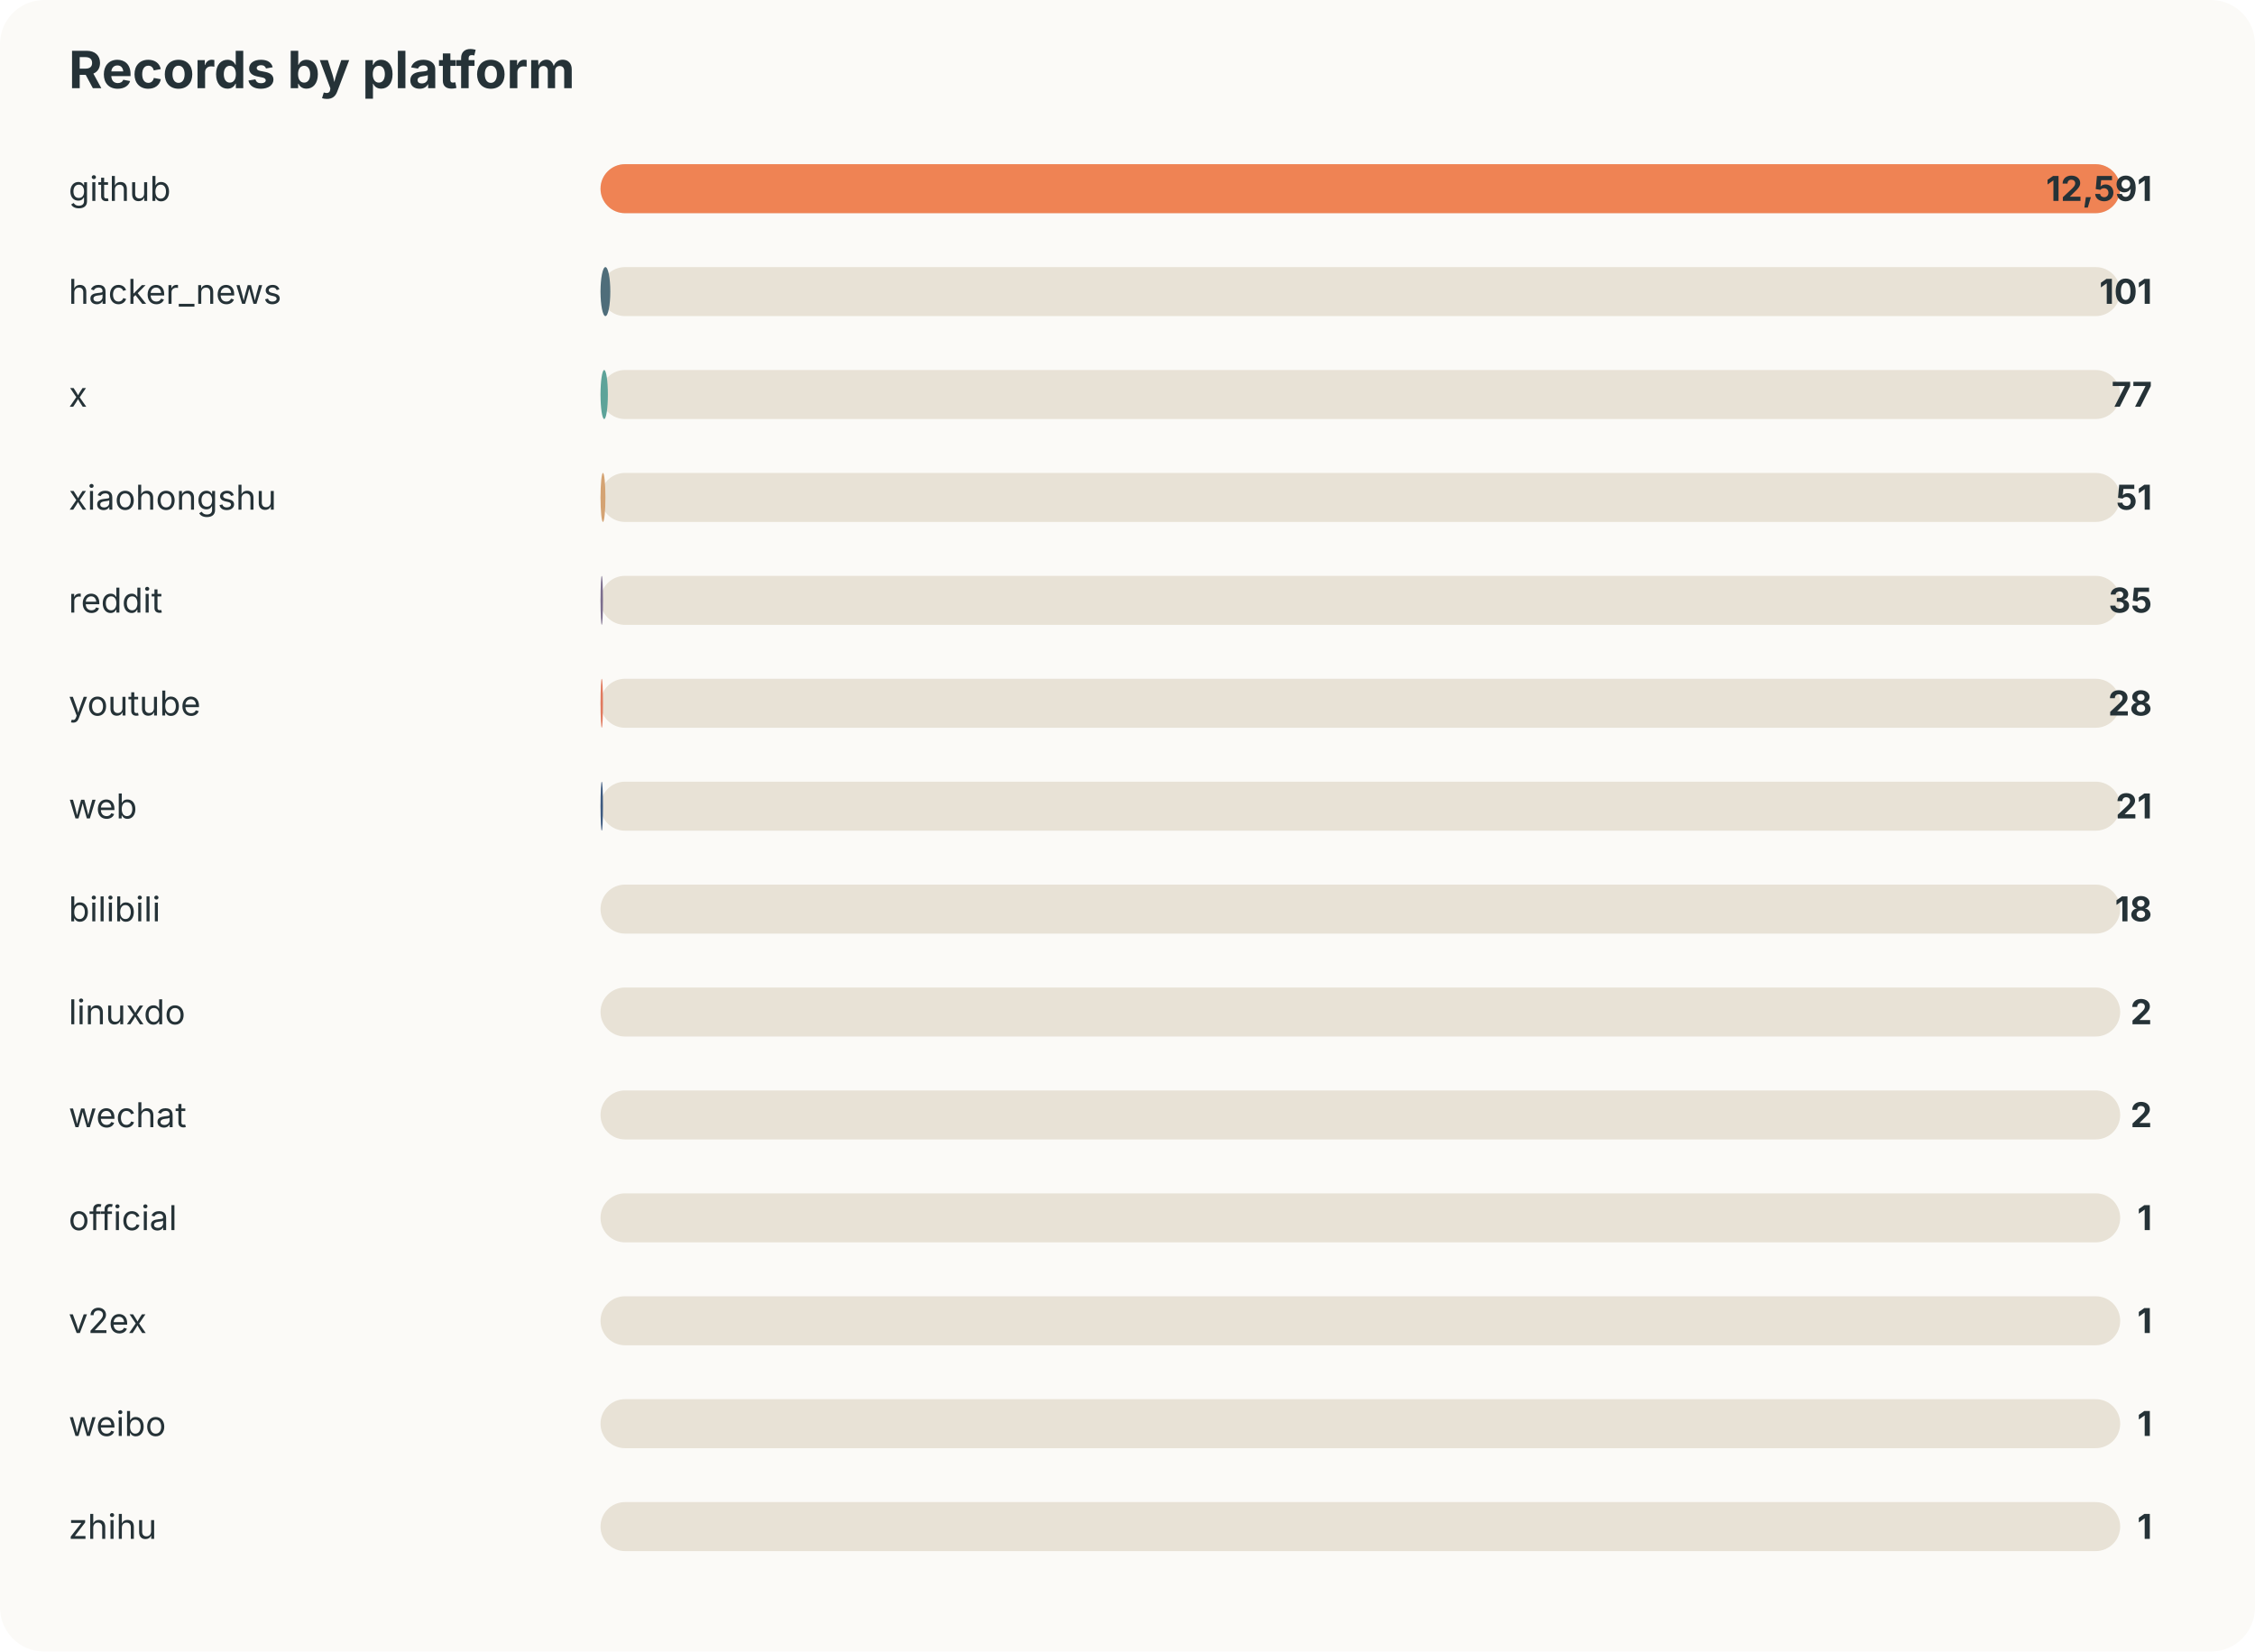
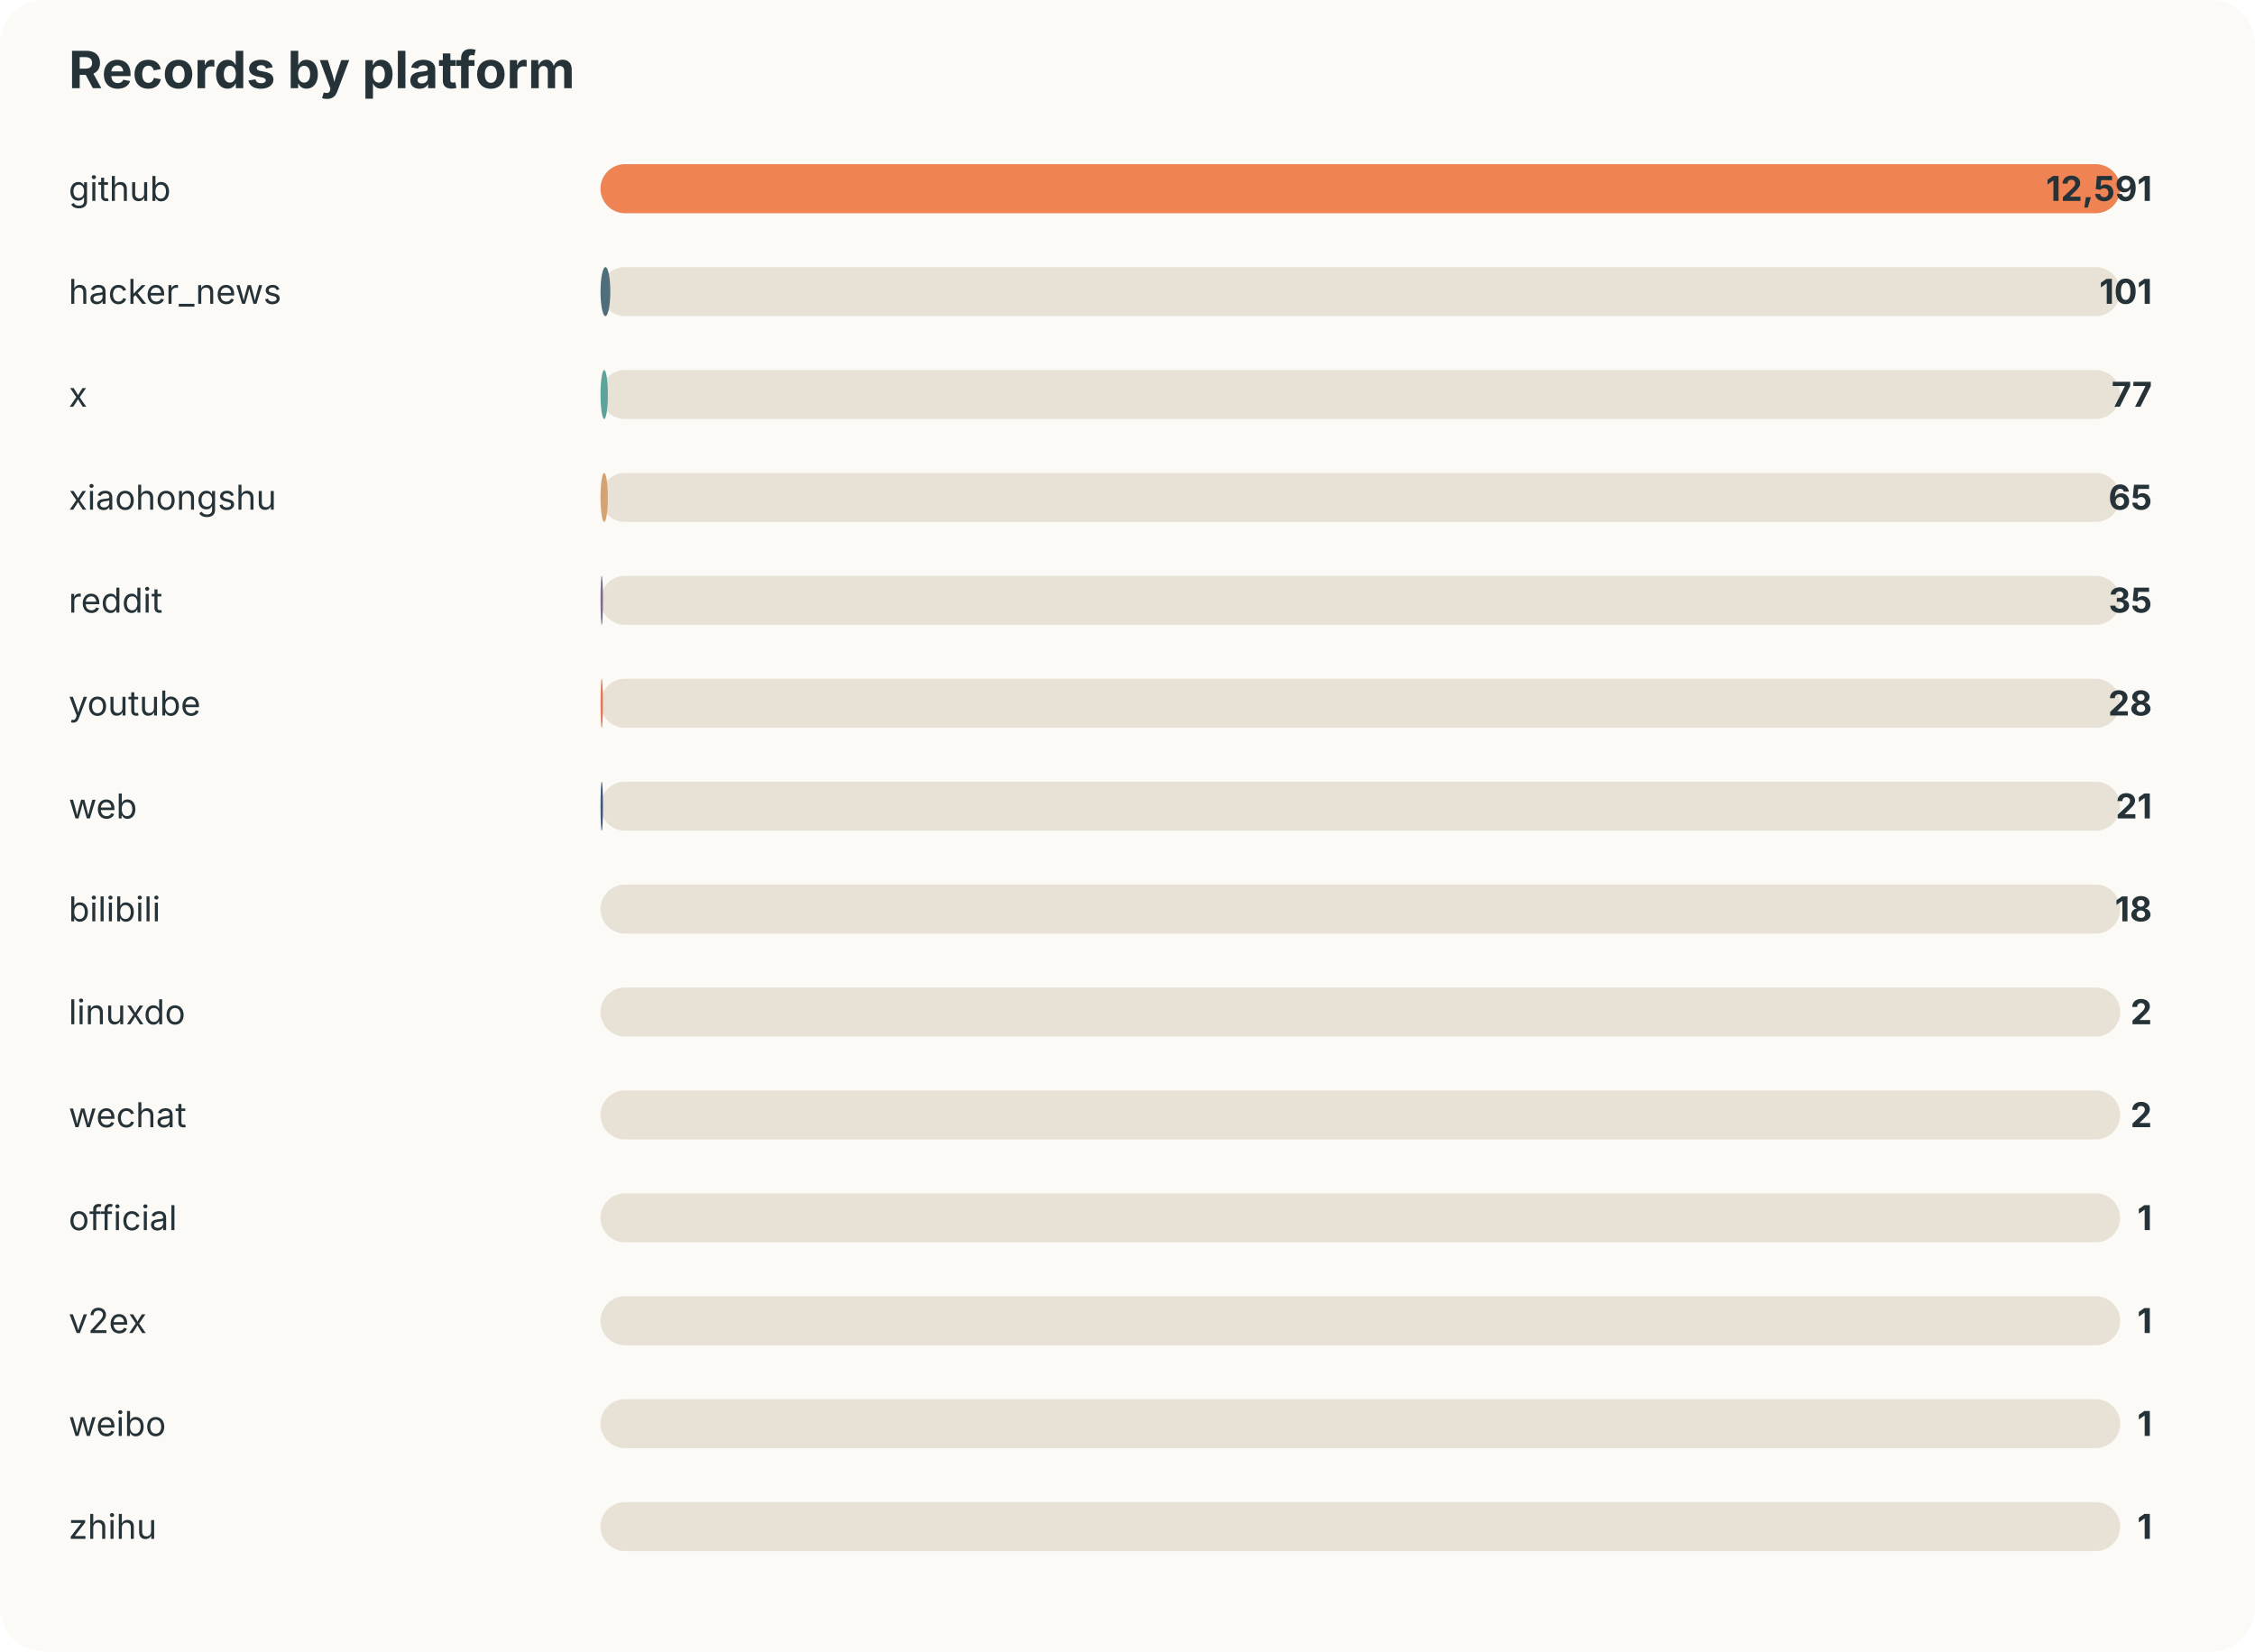
<svg xmlns="http://www.w3.org/2000/svg" width="920" height="674" viewBox="0 0 920 674">
  <style>text{font-family:-apple-system,BlinkMacSystemFont,"Segoe UI",sans-serif;fill:#253237} .muted{fill:#6b7a80;font-size:13px}</style>
  <rect width="100%" height="100%" rx="18" fill="#fbfaf7" />
  <text x="28" y="36" font-size="21" font-weight="700">Records by platform</text>
  <text x="28" y="82" font-size="14">github</text>
  <rect x="245" y="67" width="620" height="20" rx="10" fill="#e8e2d6" />
  <rect x="245" y="67" width="620" height="20" rx="10" fill="#ef8354" />
  <text x="878" y="82" text-anchor="end" font-size="14" font-weight="700">12,591</text>
  <text x="28" y="124" font-size="14">hacker_news</text>
  <rect x="245" y="109" width="620" height="20" rx="10" fill="#e8e2d6" />
  <rect x="245" y="109" width="4" height="20" rx="10" fill="#4f6d7a" />
  <text x="878" y="124" text-anchor="end" font-size="14" font-weight="700">101</text>
  <text x="28" y="166" font-size="14">x</text>
  <rect x="245" y="151" width="620" height="20" rx="10" fill="#e8e2d6" />
  <rect x="245" y="151" width="3" height="20" rx="10" fill="#5da399" />
  <text x="878" y="166" text-anchor="end" font-size="14" font-weight="700">77</text>
  <text x="28" y="208" font-size="14">xiaohongshu</text>
  <rect x="245" y="193" width="620" height="20" rx="10" fill="#e8e2d6" />
-   <rect x="245" y="193" width="2" height="20" rx="10" fill="#d4a373" />
-   <text x="878" y="208" text-anchor="end" font-size="14" font-weight="700">51</text>
+   <rect x="245" y="193" width="3" height="20" rx="10" fill="#d4a373" />
+   <text x="878" y="208" text-anchor="end" font-size="14" font-weight="700">65</text>
  <text x="28" y="250" font-size="14">reddit</text>
  <rect x="245" y="235" width="620" height="20" rx="10" fill="#e8e2d6" />
  <rect x="245" y="235" width="1" height="20" rx="10" fill="#7b6d8d" />
  <text x="878" y="250" text-anchor="end" font-size="14" font-weight="700">35</text>
  <text x="28" y="292" font-size="14">youtube</text>
  <rect x="245" y="277" width="620" height="20" rx="10" fill="#e8e2d6" />
  <rect x="245" y="277" width="1" height="20" rx="10" fill="#e07a5f" />
  <text x="878" y="292" text-anchor="end" font-size="14" font-weight="700">28</text>
  <text x="28" y="334" font-size="14">web</text>
  <rect x="245" y="319" width="620" height="20" rx="10" fill="#e8e2d6" />
  <rect x="245" y="319" width="1" height="20" rx="10" fill="#3d5a80" />
  <text x="878" y="334" text-anchor="end" font-size="14" font-weight="700">21</text>
  <text x="28" y="376" font-size="14">bilibili</text>
  <rect x="245" y="361" width="620" height="20" rx="10" fill="#e8e2d6" />
  <rect x="245" y="361" width="0" height="20" rx="10" fill="#ef8354" />
  <text x="878" y="376" text-anchor="end" font-size="14" font-weight="700">18</text>
  <text x="28" y="418" font-size="14">linuxdo</text>
  <rect x="245" y="403" width="620" height="20" rx="10" fill="#e8e2d6" />
  <rect x="245" y="403" width="0" height="20" rx="10" fill="#4f6d7a" />
  <text x="878" y="418" text-anchor="end" font-size="14" font-weight="700">2</text>
  <text x="28" y="460" font-size="14">wechat</text>
  <rect x="245" y="445" width="620" height="20" rx="10" fill="#e8e2d6" />
  <rect x="245" y="445" width="0" height="20" rx="10" fill="#5da399" />
  <text x="878" y="460" text-anchor="end" font-size="14" font-weight="700">2</text>
  <text x="28" y="502" font-size="14">official</text>
  <rect x="245" y="487" width="620" height="20" rx="10" fill="#e8e2d6" />
  <rect x="245" y="487" width="0" height="20" rx="10" fill="#d4a373" />
  <text x="878" y="502" text-anchor="end" font-size="14" font-weight="700">1</text>
  <text x="28" y="544" font-size="14">v2ex</text>
  <rect x="245" y="529" width="620" height="20" rx="10" fill="#e8e2d6" />
  <rect x="245" y="529" width="0" height="20" rx="10" fill="#7b6d8d" />
  <text x="878" y="544" text-anchor="end" font-size="14" font-weight="700">1</text>
  <text x="28" y="586" font-size="14">weibo</text>
  <rect x="245" y="571" width="620" height="20" rx="10" fill="#e8e2d6" />
  <rect x="245" y="571" width="0" height="20" rx="10" fill="#e07a5f" />
  <text x="878" y="586" text-anchor="end" font-size="14" font-weight="700">1</text>
  <text x="28" y="628" font-size="14">zhihu</text>
  <rect x="245" y="613" width="620" height="20" rx="10" fill="#e8e2d6" />
  <rect x="245" y="613" width="0" height="20" rx="10" fill="#3d5a80" />
  <text x="878" y="628" text-anchor="end" font-size="14" font-weight="700">1</text>
</svg>
